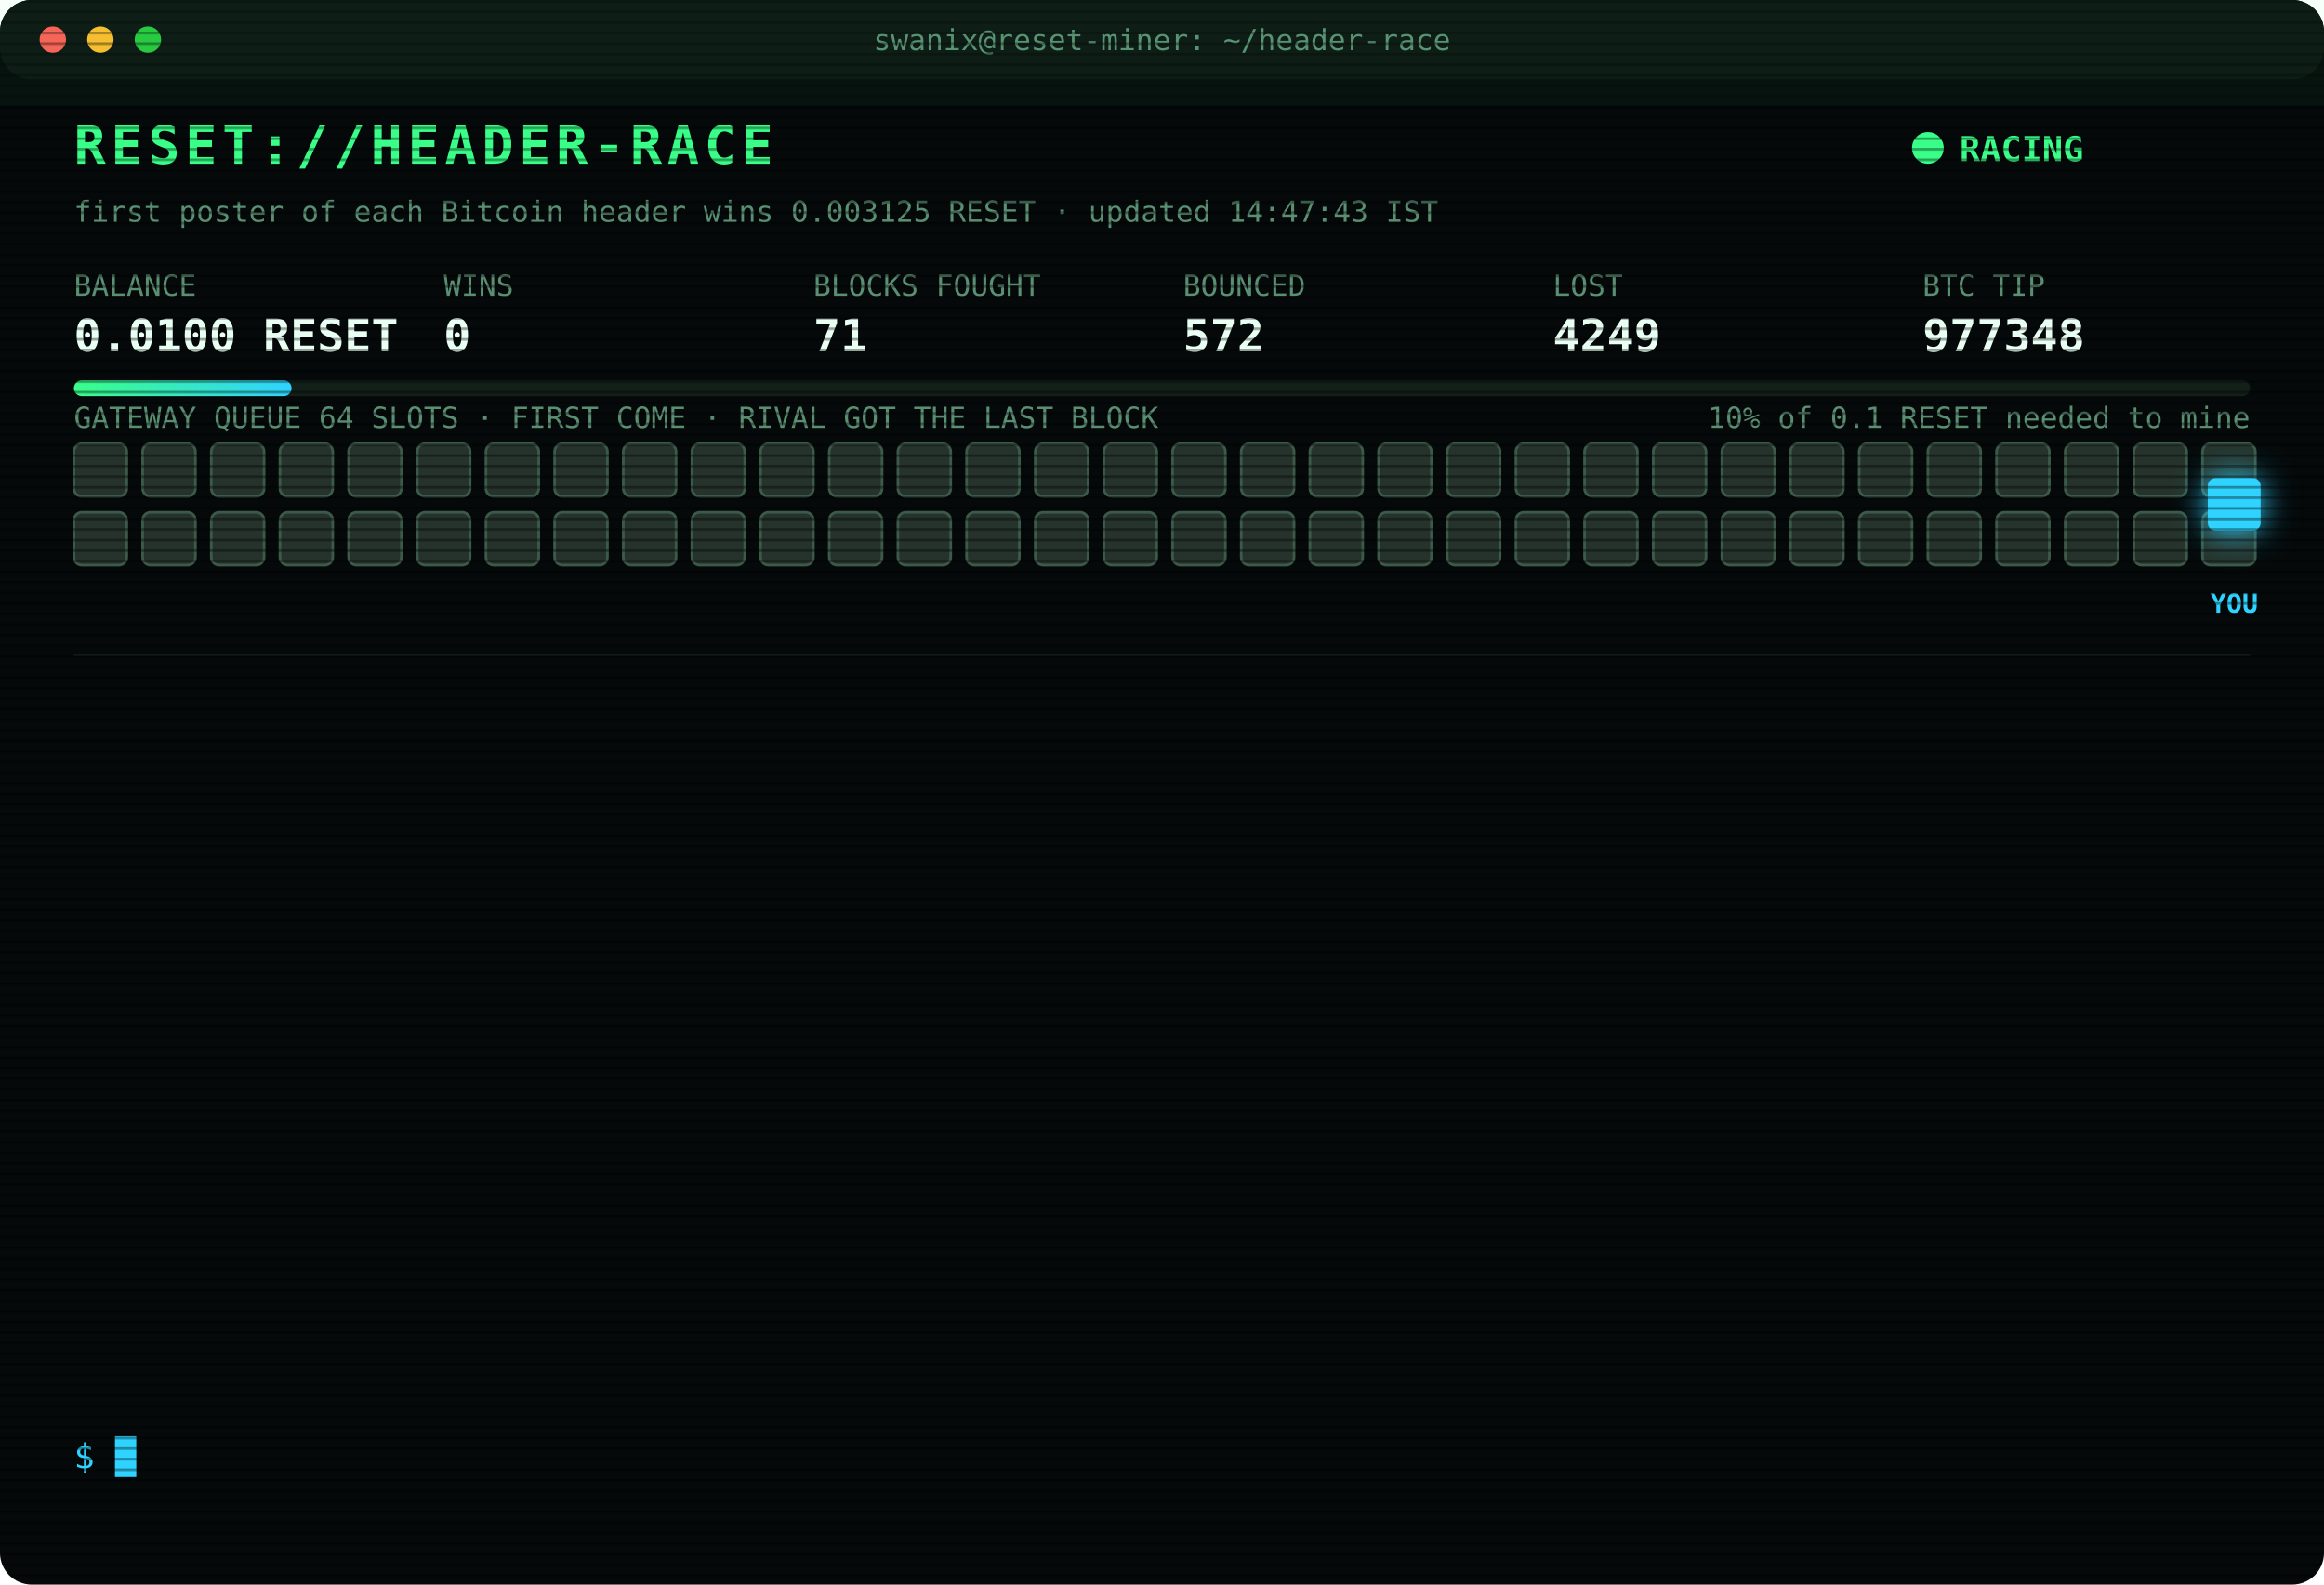
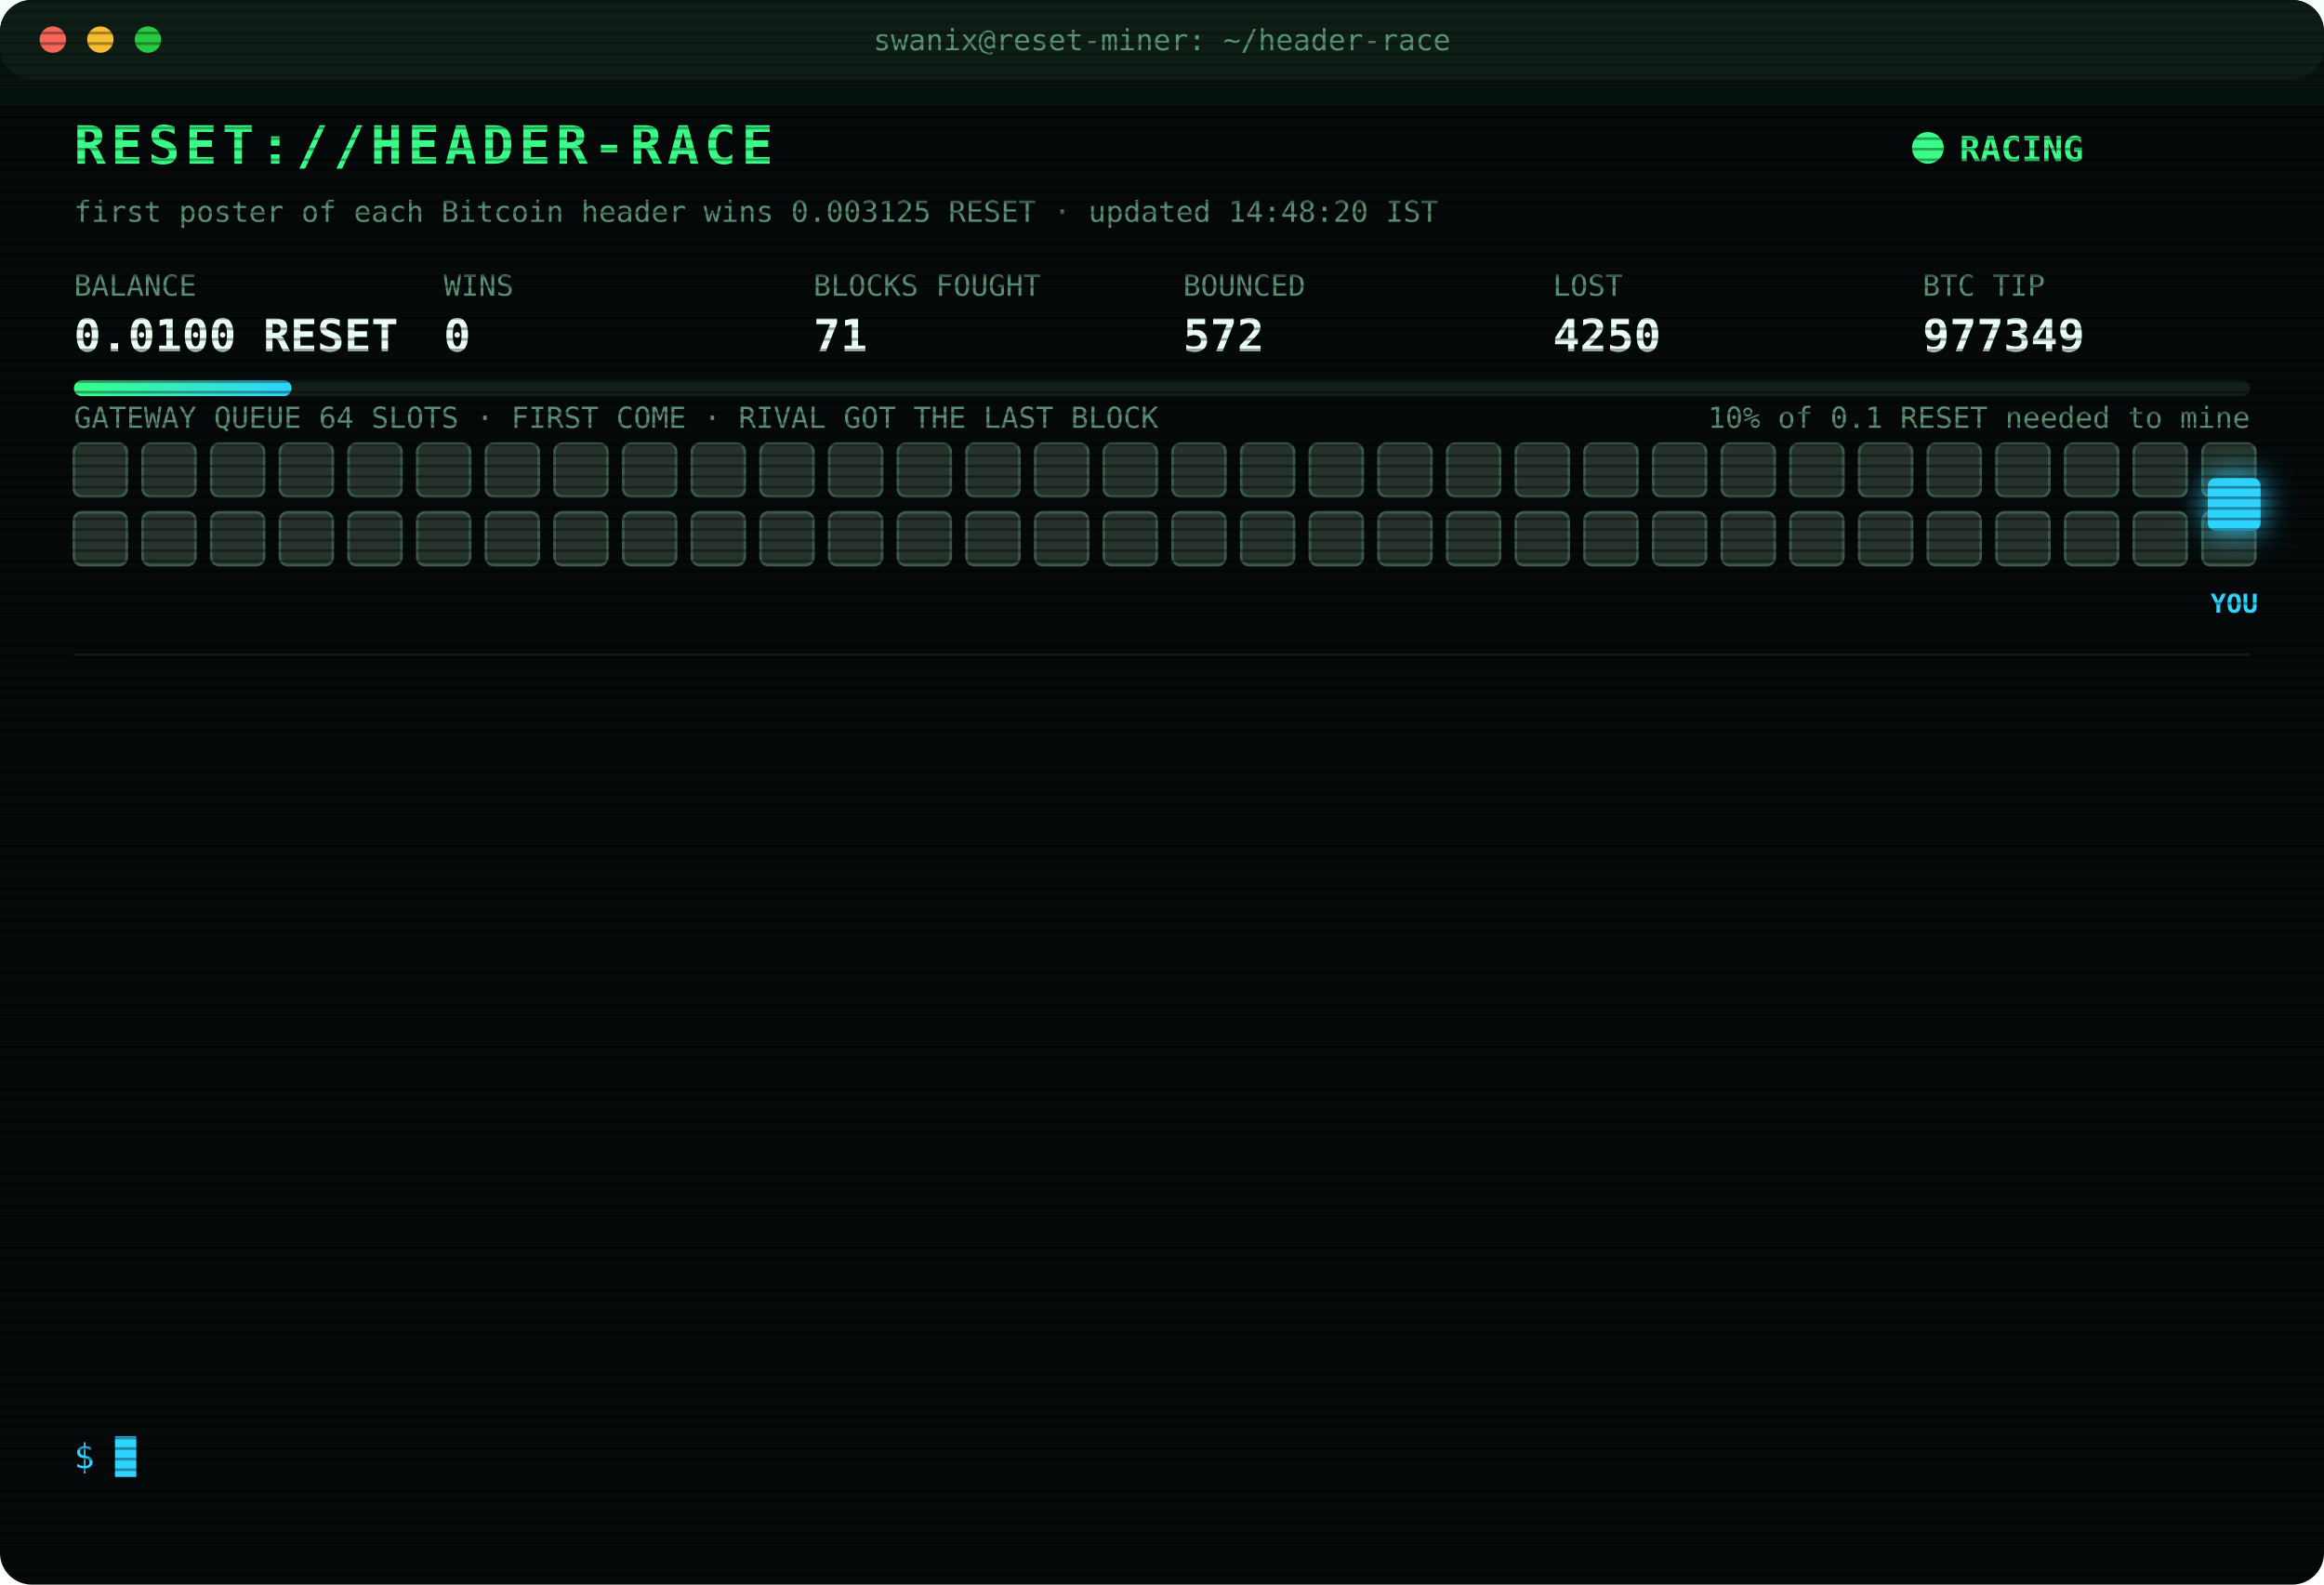
<svg xmlns="http://www.w3.org/2000/svg" width="880" height="600" viewBox="0 0 880 600" font-family="ui-monospace,SFMono-Regular,Menlo,Consolas,monospace">
  <style>
text{font-size:13px;fill:#7CFFB2}
.title{font-size:20px;font-weight:700;fill:#39FF88;letter-spacing:2px;animation:glitch 3s infinite steps(1)}
.sub{fill:#2fd3ff}.k{fill:#5a8f73;font-size:11px}.v{font-size:17px;font-weight:700;fill:#eafff3}
.ts{fill:#3f6b56}.boot{fill:#2fd3ff}.dim{fill:#5a8f73}.bad{fill:#ff4d6d}.warn{fill:#ffd23f}.mag{fill:#ff5cf0}.win{fill:#39FF88;font-weight:700}
.tag{font-size:10px;fill:#2fd3ff;font-weight:700}
.rival{fill:#26332c;stroke:#3c5a49;animation:jam 1.2s infinite alternate}
.idle{fill:#141c18;stroke:#22302a;animation:breathe 4s infinite}
.me{fill:#2fd3ff;filter:drop-shadow(0 0 6px #2fd3ff)}
.hover{animation:nudge 1.1s infinite ease-in-out}.bounce{animation:kick 1.4s infinite}
.ln{opacity:0;animation:in .4s forwards}
.cur{animation:blink 1s infinite steps(1)}
.scan{animation:scan 6s infinite linear}
.led{animation:blink 1.4s infinite}
@keyframes in{from{opacity:0;transform:translateX(-6px)}to{opacity:1;transform:none}}
@keyframes blink{50%{opacity:0}}
@keyframes jam{to{fill:#33463b}}
@keyframes breathe{50%{opacity:.4}}
@keyframes nudge{50%{transform:translateX(-10px)}}
@keyframes kick{0%,100%{transform:none}30%{transform:translateX(-14px)}55%{transform:translateX(10px) translateY(-6px)}}
@keyframes glitch{0%,92%{transform:none}93%{transform:translateX(2px);fill:#ff4d6d}95%{transform:translateX(-2px);fill:#2fd3ff}97%{transform:none}}
@keyframes scan{from{transform:translateY(-40px)}to{transform:translateY(600px)}}
</style>
  <defs>
    <pattern id="sl" width="4" height="4" patternUnits="userSpaceOnUse">
      <rect width="4" height="1" fill="#000" opacity=".35" />
    </pattern>
    <linearGradient id="bar">
      <stop offset="0" stop-color="#39FF88" />
      <stop offset="1" stop-color="#2fd3ff" />
    </linearGradient>
  </defs>
  <rect width="880" height="600" rx="12" fill="#05090a" />
  <rect width="880" height="30" rx="12" fill="#0d1512" />
  <circle cx="20" cy="15" r="5" fill="#ff5f57" />
  <circle cx="38" cy="15" r="5" fill="#febc2e" />
  <circle cx="56" cy="15" r="5" fill="#28c840" />
  <text x="440" y="19" text-anchor="middle" class="k">swanix@reset-miner: ~/header-race</text>
  <text x="28" y="62" class="title">RESET://HEADER-RACE</text>
  <circle class="led" cx="730" cy="56" r="6" fill="#39FF88" />
  <text x="742" y="61" class="win">RACING</text>
-   <text x="28" y="84" class="k">first poster of each Bitcoin header wins 0.003125 RESET · updated 14:47:43 IST</text>
+   <text x="28" y="84" class="k">first poster of each Bitcoin header wins 0.003125 RESET · updated 14:48:20 IST</text>
  <text x="28" y="112" class="k">BALANCE</text>
  <text x="28" y="133" class="v">0.0100 RESET</text>
  <text x="168" y="112" class="k">WINS</text>
  <text x="168" y="133" class="v">0</text>
  <text x="308" y="112" class="k">BLOCKS FOUGHT</text>
  <text x="308" y="133" class="v">71</text>
  <text x="448" y="112" class="k">BOUNCED</text>
  <text x="448" y="133" class="v">572</text>
  <text x="588" y="112" class="k">LOST</text>
-   <text x="588" y="133" class="v">4249</text>
+   <text x="588" y="133" class="v">4250</text>
  <text x="728" y="112" class="k">BTC TIP</text>
-   <text x="728" y="133" class="v">977348</text>
+   <text x="728" y="133" class="v">977349</text>
  <rect x="28" y="144" width="824" height="6" rx="3" fill="#13201a" />
  <rect x="28" y="144" width="82.4" height="6" rx="3" fill="url(#bar)" />
  <text x="852" y="162" text-anchor="end" class="k">10% of 0.1 RESET needed to mine</text>
  <text x="28" y="162" class="k">GATEWAY QUEUE 64 SLOTS · FIRST COME · RIVAL GOT THE LAST BLOCK</text>
  <rect class="rival" x="28" y="168" width="20" height="20" rx="3" style="animation-delay:0.00s" />
  <rect class="rival" x="54" y="168" width="20" height="20" rx="3" style="animation-delay:0.05s" />
  <rect class="rival" x="80" y="168" width="20" height="20" rx="3" style="animation-delay:0.10s" />
  <rect class="rival" x="106" y="168" width="20" height="20" rx="3" style="animation-delay:0.15s" />
  <rect class="rival" x="132" y="168" width="20" height="20" rx="3" style="animation-delay:0.20s" />
  <rect class="rival" x="158" y="168" width="20" height="20" rx="3" style="animation-delay:0.25s" />
  <rect class="rival" x="184" y="168" width="20" height="20" rx="3" style="animation-delay:0.30s" />
  <rect class="rival" x="210" y="168" width="20" height="20" rx="3" style="animation-delay:0.35s" />
  <rect class="rival" x="236" y="168" width="20" height="20" rx="3" style="animation-delay:0.40s" />
  <rect class="rival" x="262" y="168" width="20" height="20" rx="3" style="animation-delay:0.45s" />
  <rect class="rival" x="288" y="168" width="20" height="20" rx="3" style="animation-delay:0.50s" />
  <rect class="rival" x="314" y="168" width="20" height="20" rx="3" style="animation-delay:0.55s" />
  <rect class="rival" x="340" y="168" width="20" height="20" rx="3" style="animation-delay:0.60s" />
  <rect class="rival" x="366" y="168" width="20" height="20" rx="3" style="animation-delay:0.65s" />
  <rect class="rival" x="392" y="168" width="20" height="20" rx="3" style="animation-delay:0.70s" />
  <rect class="rival" x="418" y="168" width="20" height="20" rx="3" style="animation-delay:0.75s" />
  <rect class="rival" x="444" y="168" width="20" height="20" rx="3" style="animation-delay:0.80s" />
  <rect class="rival" x="470" y="168" width="20" height="20" rx="3" style="animation-delay:0.85s" />
  <rect class="rival" x="496" y="168" width="20" height="20" rx="3" style="animation-delay:0.90s" />
  <rect class="rival" x="522" y="168" width="20" height="20" rx="3" style="animation-delay:0.95s" />
  <rect class="rival" x="548" y="168" width="20" height="20" rx="3" style="animation-delay:1.00s" />
  <rect class="rival" x="574" y="168" width="20" height="20" rx="3" style="animation-delay:1.05s" />
  <rect class="rival" x="600" y="168" width="20" height="20" rx="3" style="animation-delay:1.10s" />
  <rect class="rival" x="626" y="168" width="20" height="20" rx="3" style="animation-delay:1.15s" />
  <rect class="rival" x="652" y="168" width="20" height="20" rx="3" style="animation-delay:1.20s" />
  <rect class="rival" x="678" y="168" width="20" height="20" rx="3" style="animation-delay:1.25s" />
  <rect class="rival" x="704" y="168" width="20" height="20" rx="3" style="animation-delay:1.30s" />
  <rect class="rival" x="730" y="168" width="20" height="20" rx="3" style="animation-delay:1.35s" />
  <rect class="rival" x="756" y="168" width="20" height="20" rx="3" style="animation-delay:1.40s" />
  <rect class="rival" x="782" y="168" width="20" height="20" rx="3" style="animation-delay:1.45s" />
  <rect class="rival" x="808" y="168" width="20" height="20" rx="3" style="animation-delay:1.50s" />
  <rect class="rival" x="834" y="168" width="20" height="20" rx="3" style="animation-delay:1.55s" />
  <rect class="rival" x="28" y="194" width="20" height="20" rx="3" style="animation-delay:1.60s" />
  <rect class="rival" x="54" y="194" width="20" height="20" rx="3" style="animation-delay:1.65s" />
  <rect class="rival" x="80" y="194" width="20" height="20" rx="3" style="animation-delay:1.70s" />
  <rect class="rival" x="106" y="194" width="20" height="20" rx="3" style="animation-delay:1.75s" />
  <rect class="rival" x="132" y="194" width="20" height="20" rx="3" style="animation-delay:1.80s" />
  <rect class="rival" x="158" y="194" width="20" height="20" rx="3" style="animation-delay:1.85s" />
  <rect class="rival" x="184" y="194" width="20" height="20" rx="3" style="animation-delay:1.90s" />
  <rect class="rival" x="210" y="194" width="20" height="20" rx="3" style="animation-delay:1.95s" />
  <rect class="rival" x="236" y="194" width="20" height="20" rx="3" style="animation-delay:2.00s" />
  <rect class="rival" x="262" y="194" width="20" height="20" rx="3" style="animation-delay:2.05s" />
  <rect class="rival" x="288" y="194" width="20" height="20" rx="3" style="animation-delay:2.10s" />
  <rect class="rival" x="314" y="194" width="20" height="20" rx="3" style="animation-delay:2.15s" />
  <rect class="rival" x="340" y="194" width="20" height="20" rx="3" style="animation-delay:2.20s" />
  <rect class="rival" x="366" y="194" width="20" height="20" rx="3" style="animation-delay:2.25s" />
  <rect class="rival" x="392" y="194" width="20" height="20" rx="3" style="animation-delay:2.30s" />
  <rect class="rival" x="418" y="194" width="20" height="20" rx="3" style="animation-delay:2.35s" />
  <rect class="rival" x="444" y="194" width="20" height="20" rx="3" style="animation-delay:2.40s" />
  <rect class="rival" x="470" y="194" width="20" height="20" rx="3" style="animation-delay:2.45s" />
  <rect class="rival" x="496" y="194" width="20" height="20" rx="3" style="animation-delay:2.50s" />
  <rect class="rival" x="522" y="194" width="20" height="20" rx="3" style="animation-delay:2.55s" />
  <rect class="rival" x="548" y="194" width="20" height="20" rx="3" style="animation-delay:2.60s" />
  <rect class="rival" x="574" y="194" width="20" height="20" rx="3" style="animation-delay:2.65s" />
  <rect class="rival" x="600" y="194" width="20" height="20" rx="3" style="animation-delay:2.70s" />
  <rect class="rival" x="626" y="194" width="20" height="20" rx="3" style="animation-delay:2.75s" />
  <rect class="rival" x="652" y="194" width="20" height="20" rx="3" style="animation-delay:2.80s" />
  <rect class="rival" x="678" y="194" width="20" height="20" rx="3" style="animation-delay:2.85s" />
  <rect class="rival" x="704" y="194" width="20" height="20" rx="3" style="animation-delay:2.90s" />
  <rect class="rival" x="730" y="194" width="20" height="20" rx="3" style="animation-delay:2.95s" />
  <rect class="rival" x="756" y="194" width="20" height="20" rx="3" style="animation-delay:3.00s" />
  <rect class="rival" x="782" y="194" width="20" height="20" rx="3" style="animation-delay:3.05s" />
  <rect class="rival" x="808" y="194" width="20" height="20" rx="3" style="animation-delay:3.10s" />
  <rect class="rival" x="834" y="194" width="20" height="20" rx="3" style="animation-delay:3.15s" />
  <g class="hover">
    <rect class="me" x="836" y="181" width="20" height="20" rx="3" />
    <text class="tag" x="846" y="232" text-anchor="middle">YOU</text>
  </g>
  <line x1="28" x2="852" y1="248" y2="248" stroke="#13201a" />
  <g class="ln" style="animation-delay:0.40s">
-     <text x="28" y="270" class="ts">12:43:38</text>
-     <text x="104" y="270" class="bad">[LOST] #977338 taken by a rival miner</text>
+     <text x="28" y="270" class="ts">12:44:20</text>
+     <text x="104" y="270" class="bad">[LOST] #977339 taken by a rival miner</text>
  </g>
  <g class="ln" style="animation-delay:0.65s">
-     <text x="28" y="292" class="ts">12:44:20</text>
-     <text x="104" y="292" class="bad">[LOST] #977339 taken by a rival miner</text>
+     <text x="28" y="292" class="ts">12:46:44</text>
+     <text x="104" y="292" class="bad">[LOST] #977340 taken by a rival miner</text>
  </g>
  <g class="ln" style="animation-delay:0.90s">
-     <text x="28" y="314" class="ts">12:46:44</text>
-     <text x="104" y="314" class="bad">[LOST] #977340 taken by a rival miner</text>
+     <text x="28" y="314" class="ts">12:54:09</text>
+     <text x="104" y="314" class="bad">[LOST] #977341 taken by a rival miner</text>
  </g>
  <g class="ln" style="animation-delay:1.15s">
-     <text x="28" y="336" class="ts">12:54:09</text>
-     <text x="104" y="336" class="bad">[LOST] #977341 taken by a rival miner</text>
+     <text x="28" y="336" class="ts">13:10:38</text>
+     <text x="104" y="336" class="bad">[LOST] #977342 taken by a rival miner</text>
  </g>
  <g class="ln" style="animation-delay:1.40s">
-     <text x="28" y="358" class="ts">13:10:38</text>
-     <text x="104" y="358" class="bad">[LOST] #977342 taken by a rival miner</text>
+     <text x="28" y="358" class="ts">13:31:20</text>
+     <text x="104" y="358" class="bad">[LOST] #977343 taken by a rival miner</text>
  </g>
  <g class="ln" style="animation-delay:1.65s">
-     <text x="28" y="380" class="ts">13:31:20</text>
-     <text x="104" y="380" class="bad">[LOST] #977343 taken by a rival miner</text>
+     <text x="28" y="380" class="ts">13:31:58</text>
+     <text x="104" y="380" class="bad">[LOST] #977344 taken by a rival miner</text>
  </g>
  <g class="ln" style="animation-delay:1.90s">
-     <text x="28" y="402" class="ts">13:31:58</text>
-     <text x="104" y="402" class="bad">[LOST] #977344 taken by a rival miner</text>
+     <text x="28" y="402" class="ts">13:51:16</text>
+     <text x="104" y="402" class="bad">[LOST] #977345 taken by a rival miner</text>
  </g>
  <g class="ln" style="animation-delay:2.15s">
-     <text x="28" y="424" class="ts">13:51:16</text>
-     <text x="104" y="424" class="bad">[LOST] #977345 taken by a rival miner</text>
+     <text x="28" y="424" class="ts">14:15:25</text>
+     <text x="104" y="424" class="bad">[LOST] #977346 taken by a rival miner</text>
  </g>
  <g class="ln" style="animation-delay:2.40s">
-     <text x="28" y="446" class="ts">14:15:25</text>
-     <text x="104" y="446" class="bad">[LOST] #977346 taken by a rival miner</text>
+     <text x="28" y="446" class="ts">14:29:24</text>
+     <text x="104" y="446" class="dim">[STINT END] calls 762 · wins 0</text>
  </g>
  <g class="ln" style="animation-delay:2.65s">
-     <text x="28" y="468" class="ts">14:29:24</text>
-     <text x="104" y="468" class="dim">[STINT END] calls 762 · wins 0</text>
+     <text x="28" y="468" class="ts">14:30:32</text>
+     <text x="104" y="468" class="boot">[BOOT] racer v3 online · 3 feeds · stint 340m</text>
  </g>
  <g class="ln" style="animation-delay:2.90s">
-     <text x="28" y="490" class="ts">14:30:32</text>
-     <text x="104" y="490" class="boot">[BOOT] racer v3 online · 3 feeds · stint 340m</text>
+     <text x="28" y="490" class="ts">14:31:53</text>
+     <text x="104" y="490" class="bad">[LOST] #977347 taken by a rival miner</text>
  </g>
  <g class="ln" style="animation-delay:3.15s">
-     <text x="28" y="512" class="ts">14:31:53</text>
-     <text x="104" y="512" class="bad">[LOST] #977347 taken by a rival miner</text>
+     <text x="28" y="512" class="ts">14:47:43</text>
+     <text x="104" y="512" class="bad">[LOST] #977348 taken by a rival miner</text>
  </g>
  <g class="ln" style="animation-delay:3.40s">
-     <text x="28" y="534" class="ts">14:47:43</text>
-     <text x="104" y="534" class="bad">[LOST] #977348 taken by a rival miner</text>
+     <text x="28" y="534" class="ts">14:48:20</text>
+     <text x="104" y="534" class="bad">[LOST] #977349 taken by a rival miner</text>
  </g>
  <text x="28" y="556" class="sub">$ <tspan class="cur">█</tspan>
  </text>
  <rect width="880" height="600" rx="12" fill="url(#sl)" pointer-events="none" />
  <rect class="scan" width="880" height="40" fill="#39FF88" opacity=".04" />
</svg>
